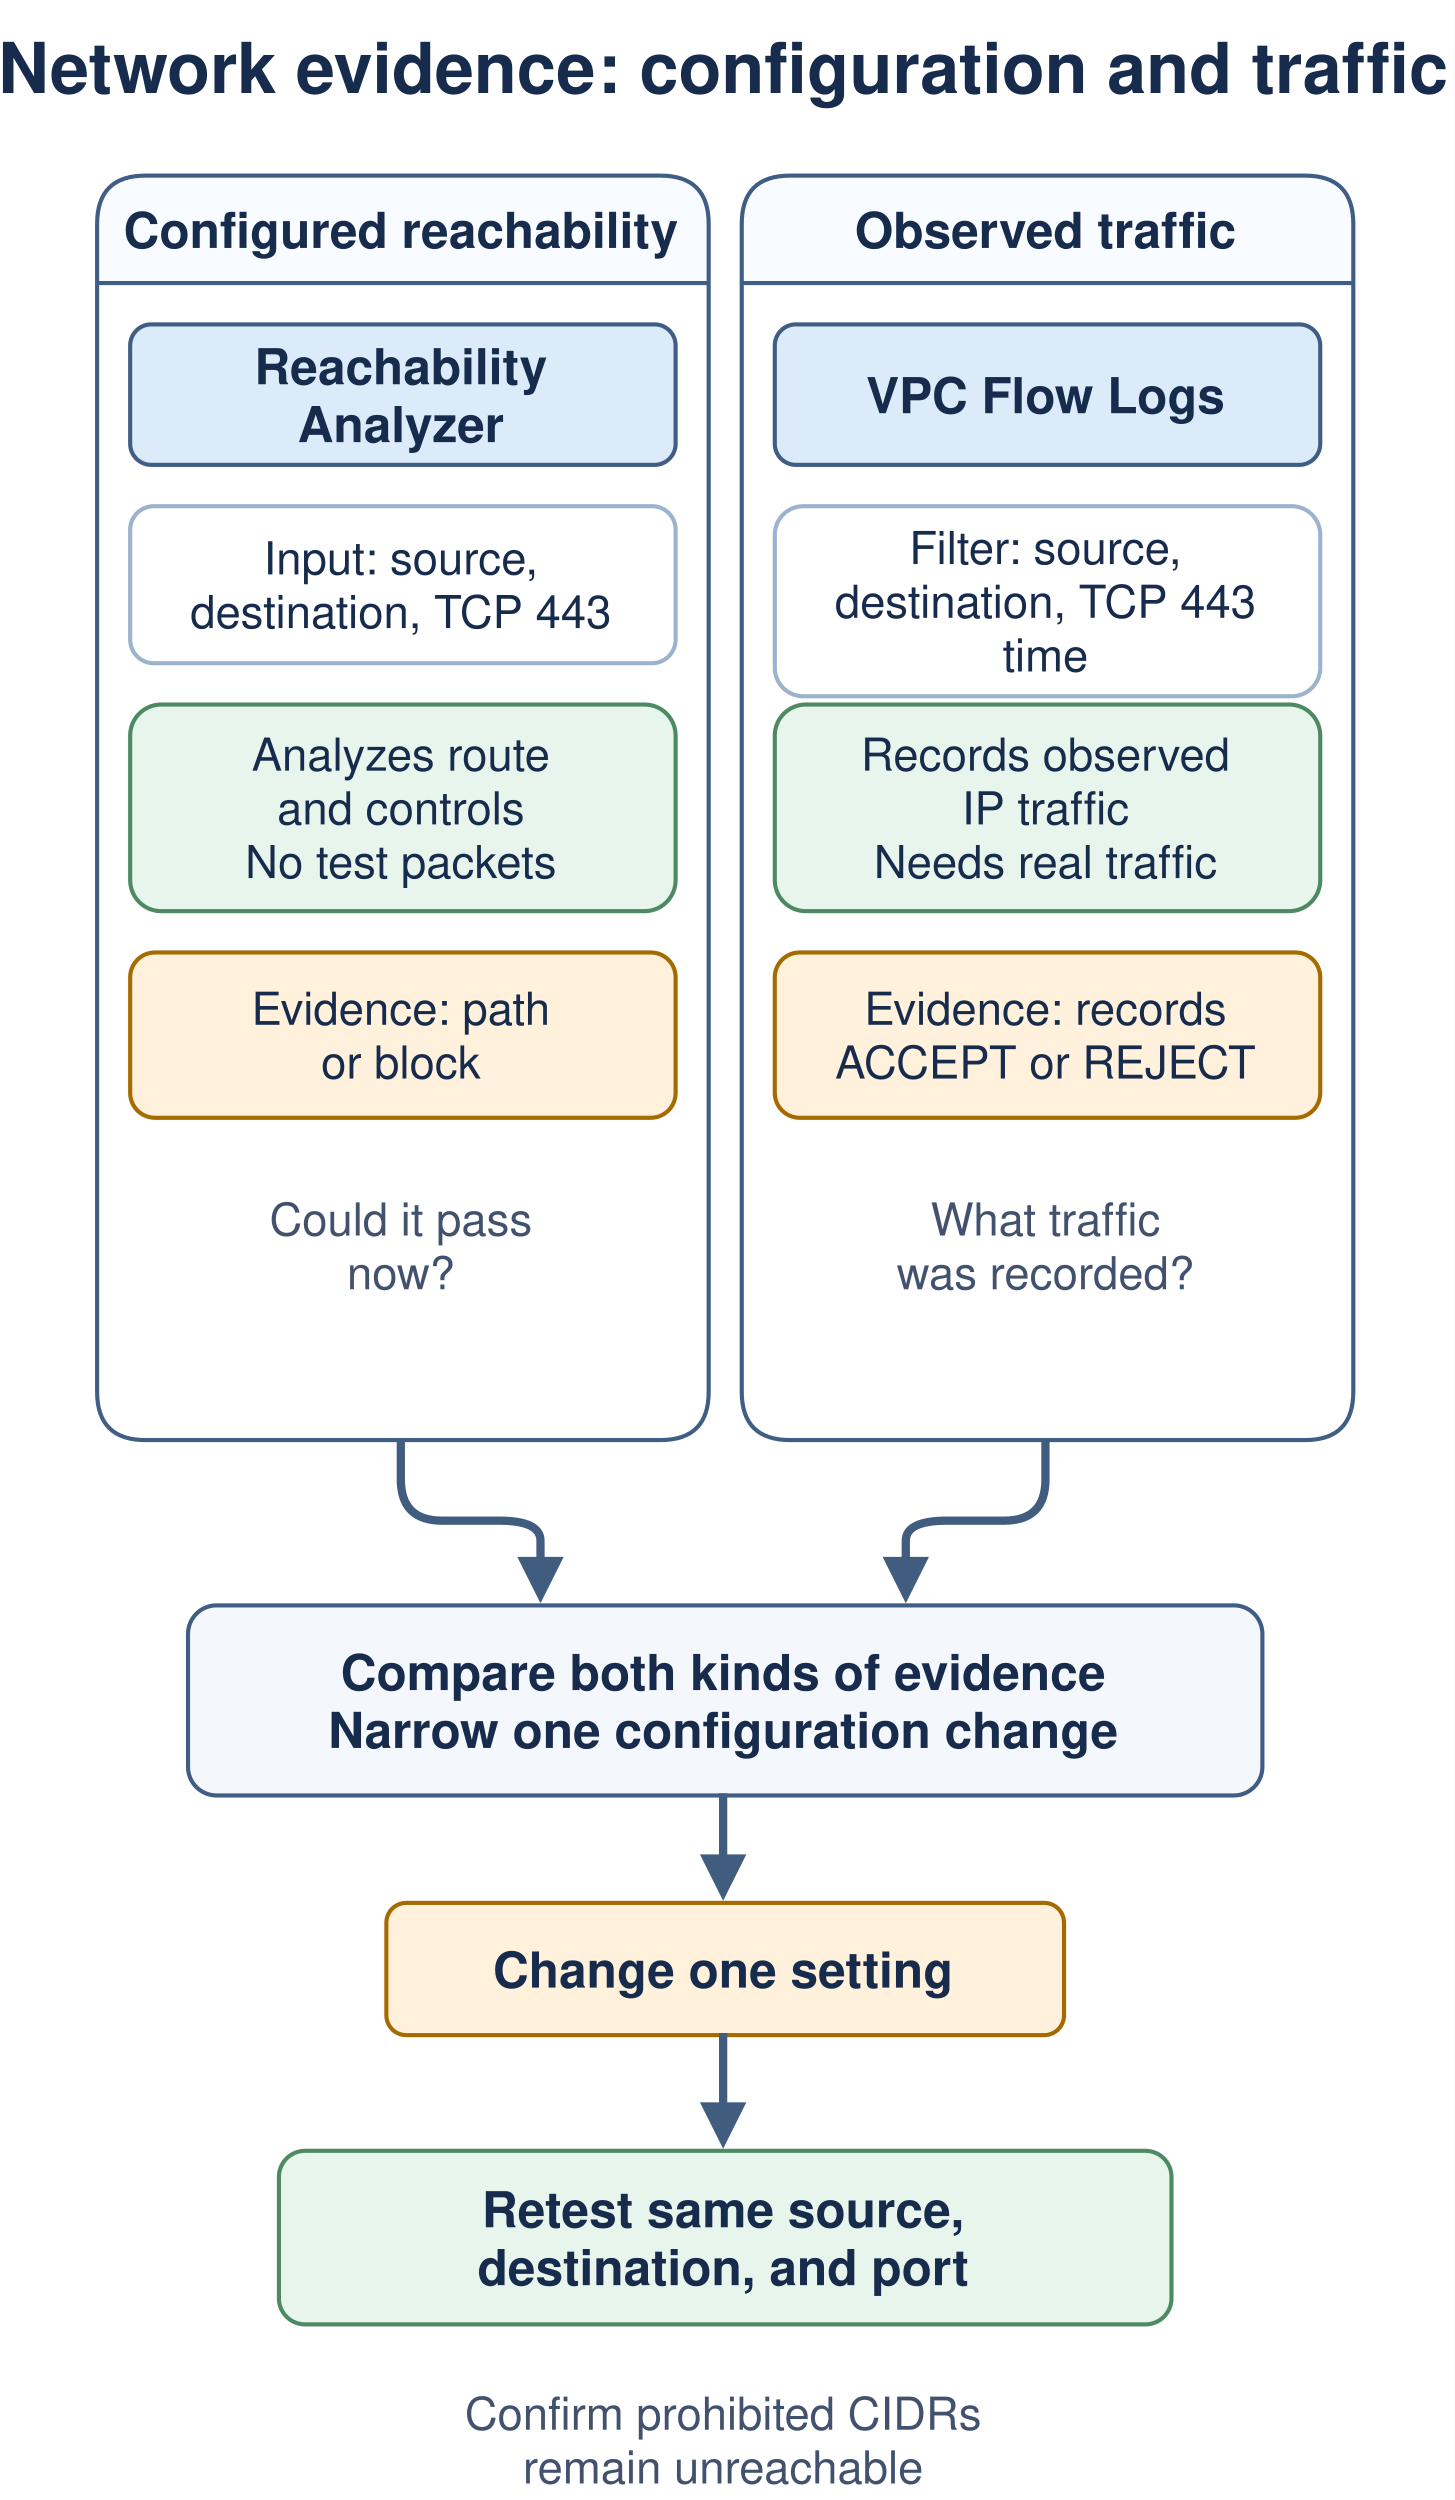
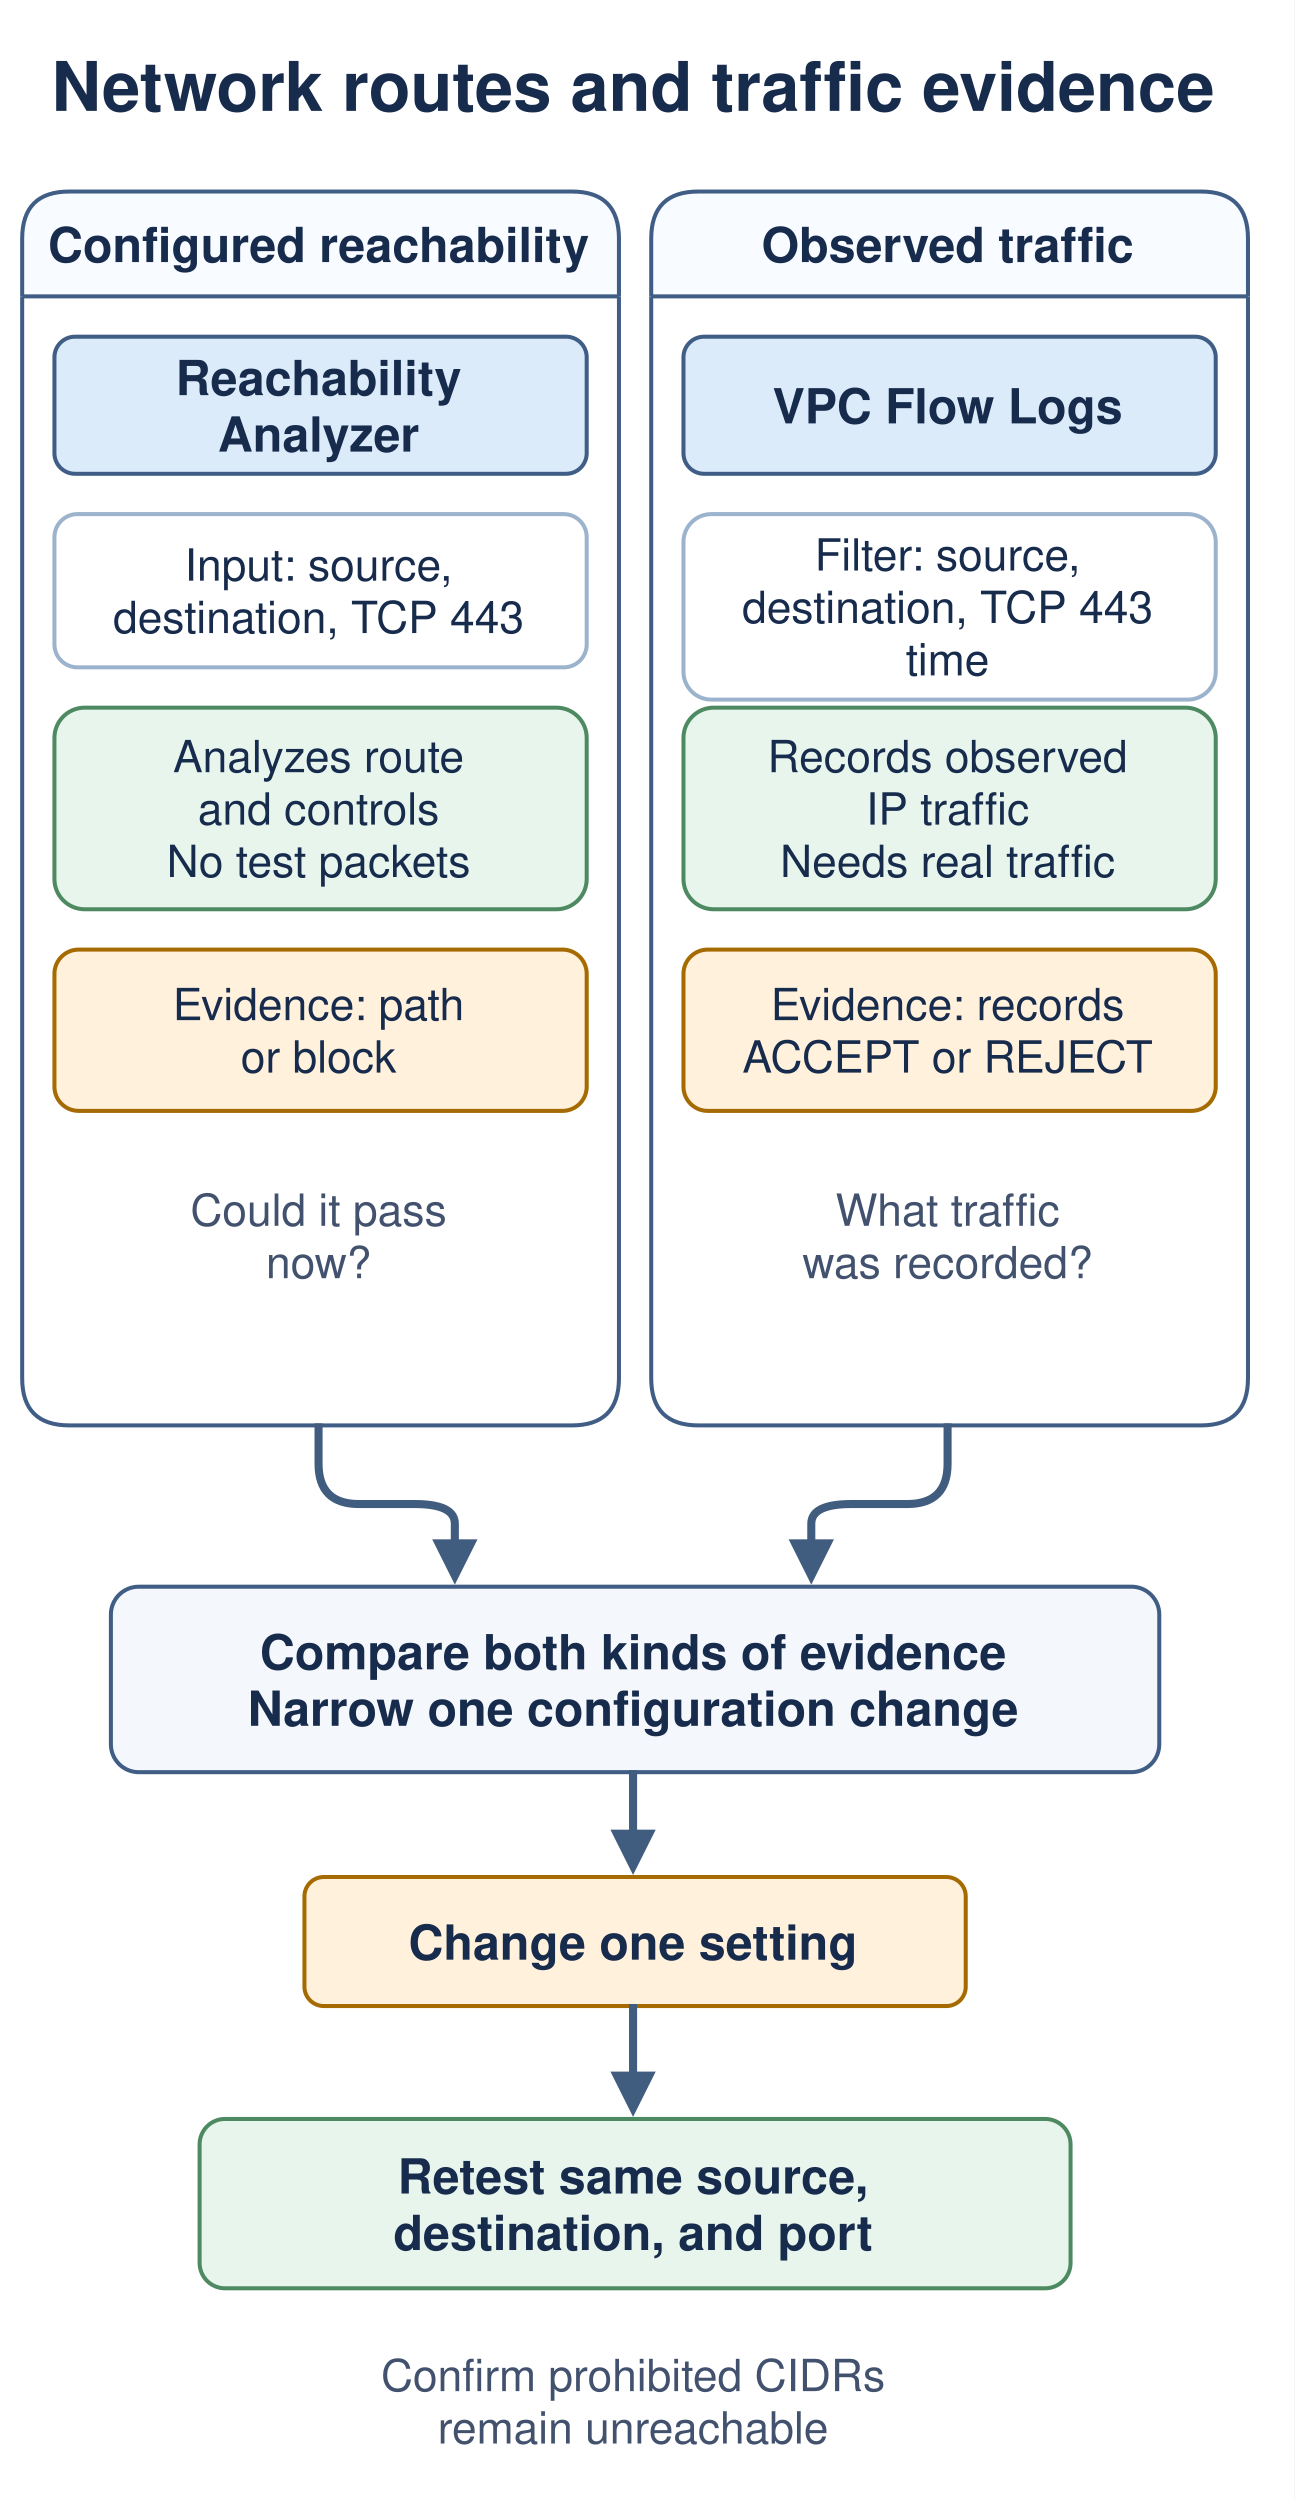
- <svg xmlns="http://www.w3.org/2000/svg" style="background: #ffffff; background-color: #ffffff; color-scheme: light;" version="1.1" width="352px" height="605px" viewBox="0 0 352 605">
+ <svg xmlns="http://www.w3.org/2000/svg" style="background: #ffffff; background-color: #ffffff; color-scheme: light;" version="1.1" width="321px" height="620px" viewBox="0 0 321 620">
  <defs />
  <rect fill="#ffffff" width="100%" height="100%" x="0" y="0" style="fill: rgb(255, 255, 255);" />
  <g>
    <g data-cell-id="0">
      <g data-cell-id="1">
        <g data-cell-id="title">
          <g>
-             <rect x="23" y="0" width="304" height="30" fill="none" stroke="none" pointer-events="all" />
+             <rect x="5" y="5" width="304" height="30" fill="none" stroke="none" pointer-events="all" />
          </g>
          <g>
            <g fill="#172B4D" font-family="Helvetica" font-weight="bold" text-anchor="middle" font-size="17px" style="fill: rgb(23, 43, 77);">
-               <text x="175" y="22.5">Network evidence: configuration and traffic</text>
+               <text x="157" y="27.5">Network routes and traffic evidence</text>
            </g>
          </g>
        </g>
        <g data-cell-id="left">
          <g transform="translate(0.5,0.5)">
-             <path d="M 171 68 L 171 53.7 Q 171 42 159.3 42 L 34.7 42 Q 23 42 23 53.7 L 23 68" fill="#f8fbff" stroke="#3f5d85" stroke-miterlimit="10" pointer-events="all" style="fill: rgb(248, 251, 255); stroke: rgb(63, 93, 133);" />
-             <path d="M 23 68 L 23 336.3 Q 23 348 34.7 348 L 159.3 348 Q 171 348 171 336.3 L 171 68" fill="none" stroke="#3f5d85" stroke-miterlimit="10" pointer-events="none" style="stroke: rgb(63, 93, 133);" />
-             <path d="M 23 68 L 171 68" fill="none" stroke="#3f5d85" stroke-miterlimit="10" pointer-events="none" style="stroke: rgb(63, 93, 133);" />
-           </g>
-           <g>
-             <g fill="#172B4D" font-family="Helvetica" font-weight="bold" text-anchor="middle" font-size="12px" style="fill: rgb(23, 43, 77);">
-               <text x="97" y="60">Configured reachability</text>
+             <path d="M 153 73 L 153 58.7 Q 153 47 141.3 47 L 16.7 47 Q 5 47 5 58.7 L 5 73" fill="#f8fbff" stroke="#3f5d85" stroke-miterlimit="10" pointer-events="all" style="fill: rgb(248, 251, 255); stroke: rgb(63, 93, 133);" />
+             <path d="M 5 73 L 5 341.3 Q 5 353 16.7 353 L 141.3 353 Q 153 353 153 341.3 L 153 73" fill="none" stroke="#3f5d85" stroke-miterlimit="10" pointer-events="none" style="stroke: rgb(63, 93, 133);" />
+             <path d="M 5 73 L 153 73" fill="none" stroke="#3f5d85" stroke-miterlimit="10" pointer-events="none" style="stroke: rgb(63, 93, 133);" />
+           </g>
+           <g>
+             <g fill="#172B4D" font-family="Helvetica" font-weight="bold" text-anchor="middle" font-size="12px" style="fill: rgb(23, 43, 77);">
+               <text x="79" y="65">Configured reachability</text>
            </g>
          </g>
        </g>
        <g data-cell-id="right">
          <g transform="translate(0.5,0.5)">
-             <path d="M 327 68 L 327 53.7 Q 327 42 315.3 42 L 190.7 42 Q 179 42 179 53.7 L 179 68" fill="#f8fbff" stroke="#3f5d85" stroke-miterlimit="10" pointer-events="all" style="fill: rgb(248, 251, 255); stroke: rgb(63, 93, 133);" />
-             <path d="M 179 68 L 179 336.3 Q 179 348 190.7 348 L 315.3 348 Q 327 348 327 336.3 L 327 68" fill="none" stroke="#3f5d85" stroke-miterlimit="10" pointer-events="none" style="stroke: rgb(63, 93, 133);" />
-             <path d="M 179 68 L 327 68" fill="none" stroke="#3f5d85" stroke-miterlimit="10" pointer-events="none" style="stroke: rgb(63, 93, 133);" />
-           </g>
-           <g>
-             <g fill="#172B4D" font-family="Helvetica" font-weight="bold" text-anchor="middle" font-size="12px" style="fill: rgb(23, 43, 77);">
-               <text x="253" y="60">Observed traffic</text>
+             <path d="M 309 73 L 309 58.7 Q 309 47 297.3 47 L 172.7 47 Q 161 47 161 58.7 L 161 73" fill="#f8fbff" stroke="#3f5d85" stroke-miterlimit="10" pointer-events="all" style="fill: rgb(248, 251, 255); stroke: rgb(63, 93, 133);" />
+             <path d="M 161 73 L 161 341.3 Q 161 353 172.7 353 L 297.3 353 Q 309 353 309 341.3 L 309 73" fill="none" stroke="#3f5d85" stroke-miterlimit="10" pointer-events="none" style="stroke: rgb(63, 93, 133);" />
+             <path d="M 161 73 L 309 73" fill="none" stroke="#3f5d85" stroke-miterlimit="10" pointer-events="none" style="stroke: rgb(63, 93, 133);" />
+           </g>
+           <g>
+             <g fill="#172B4D" font-family="Helvetica" font-weight="bold" text-anchor="middle" font-size="12px" style="fill: rgb(23, 43, 77);">
+               <text x="235" y="65">Observed traffic</text>
            </g>
          </g>
        </g>
        <g data-cell-id="ra">
          <g transform="translate(0.5,0.5)">
-             <rect x="31" y="78" width="132" height="34" rx="5.1" ry="5.1" fill="#dcebfa" stroke="#3f5d85" pointer-events="all" style="fill: rgb(220, 235, 250); stroke: rgb(63, 93, 133);" />
-           </g>
-           <g>
-             <g fill="#172B4D" font-family="Helvetica" font-weight="bold" text-anchor="middle" font-size="12px" style="fill: rgb(23, 43, 77);">
-               <text x="97" y="93">Reachability</text>
-               <text x="97" y="107">Analyzer</text>
+             <rect x="13" y="83" width="132" height="34" rx="5.1" ry="5.1" fill="#dcebfa" stroke="#3f5d85" pointer-events="all" style="fill: rgb(220, 235, 250); stroke: rgb(63, 93, 133);" />
+           </g>
+           <g>
+             <g fill="#172B4D" font-family="Helvetica" font-weight="bold" text-anchor="middle" font-size="12px" style="fill: rgb(23, 43, 77);">
+               <text x="79" y="98">Reachability</text>
+               <text x="79" y="112">Analyzer</text>
            </g>
          </g>
        </g>
        <g data-cell-id="raInput">
          <g transform="translate(0.5,0.5)">
-             <rect x="31" y="122" width="132" height="38" rx="5.7" ry="5.7" fill="#ffffff" stroke="#9bb3cc" pointer-events="all" style="fill: rgb(255, 255, 255); stroke: rgb(155, 179, 204);" />
-           </g>
-           <g>
-             <g fill="#172B4D" font-family="Helvetica" text-anchor="middle" font-size="11px" style="fill: rgb(23, 43, 77);">
-               <text x="97" y="139">Input: source,</text>
-               <text x="97" y="152">destination, TCP 443</text>
+             <rect x="13" y="127" width="132" height="38" rx="5.7" ry="5.7" fill="#ffffff" stroke="#9bb3cc" pointer-events="all" style="fill: rgb(255, 255, 255); stroke: rgb(155, 179, 204);" />
+           </g>
+           <g>
+             <g fill="#172B4D" font-family="Helvetica" text-anchor="middle" font-size="11px" style="fill: rgb(23, 43, 77);">
+               <text x="79" y="144">Input: source,</text>
+               <text x="79" y="157">destination, TCP 443</text>
            </g>
          </g>
        </g>
        <g data-cell-id="raFact">
          <g transform="translate(0.5,0.5)">
-             <rect x="31" y="170" width="132" height="50" rx="7.5" ry="7.5" fill="#e7f5ed" stroke="#4d8a62" pointer-events="all" style="fill: rgb(231, 245, 237); stroke: rgb(77, 138, 98);" />
-           </g>
-           <g>
-             <g fill="#172B4D" font-family="Helvetica" text-anchor="middle" font-size="11px" style="fill: rgb(23, 43, 77);">
-               <text x="97" y="186.5">Analyzes route</text>
-               <text x="97" y="199.5">and controls</text>
-               <text x="97" y="212.5">No test packets</text>
+             <rect x="13" y="175" width="132" height="50" rx="7.5" ry="7.5" fill="#e7f5ed" stroke="#4d8a62" pointer-events="all" style="fill: rgb(231, 245, 237); stroke: rgb(77, 138, 98);" />
+           </g>
+           <g>
+             <g fill="#172B4D" font-family="Helvetica" text-anchor="middle" font-size="11px" style="fill: rgb(23, 43, 77);">
+               <text x="79" y="191.5">Analyzes route</text>
+               <text x="79" y="204.5">and controls</text>
+               <text x="79" y="217.5">No test packets</text>
            </g>
          </g>
        </g>
        <g data-cell-id="raResult">
          <g transform="translate(0.5,0.5)">
-             <rect x="31" y="230" width="132" height="40" rx="6" ry="6" fill="#fff1dc" stroke="#a56a00" pointer-events="all" style="fill: rgb(255, 241, 220); stroke: rgb(165, 106, 0);" />
-           </g>
-           <g>
-             <g fill="#172B4D" font-family="Helvetica" text-anchor="middle" font-size="11px" style="fill: rgb(23, 43, 77);">
-               <text x="97" y="248">Evidence: path</text>
-               <text x="97" y="261">or block</text>
+             <rect x="13" y="235" width="132" height="40" rx="6" ry="6" fill="#fff1dc" stroke="#a56a00" pointer-events="all" style="fill: rgb(255, 241, 220); stroke: rgb(165, 106, 0);" />
+           </g>
+           <g>
+             <g fill="#172B4D" font-family="Helvetica" text-anchor="middle" font-size="11px" style="fill: rgb(23, 43, 77);">
+               <text x="79" y="253">Evidence: path</text>
+               <text x="79" y="266">or block</text>
            </g>
          </g>
        </g>
        <g data-cell-id="raScope">
          <g>
-             <rect x="31" y="286" width="132" height="30" fill="none" stroke="none" pointer-events="all" />
+             <rect x="13" y="291" width="132" height="30" fill="none" stroke="none" pointer-events="all" />
          </g>
          <g>
            <g fill="#42526E" font-family="Helvetica" text-anchor="middle" font-size="11px" style="fill: rgb(66, 82, 110);">
-               <text x="97" y="299">Could it pass</text>
-               <text x="97" y="312">now?</text>
+               <text x="79" y="304">Could it pass</text>
+               <text x="79" y="317">now?</text>
            </g>
          </g>
        </g>
        <g data-cell-id="fl">
          <g transform="translate(0.5,0.5)">
-             <rect x="187" y="78" width="132" height="34" rx="5.1" ry="5.1" fill="#dcebfa" stroke="#3f5d85" pointer-events="all" style="fill: rgb(220, 235, 250); stroke: rgb(63, 93, 133);" />
-           </g>
-           <g>
-             <g fill="#172B4D" font-family="Helvetica" font-weight="bold" text-anchor="middle" font-size="12px" style="fill: rgb(23, 43, 77);">
-               <text x="253" y="100">VPC Flow Logs</text>
+             <rect x="169" y="83" width="132" height="34" rx="5.1" ry="5.1" fill="#dcebfa" stroke="#3f5d85" pointer-events="all" style="fill: rgb(220, 235, 250); stroke: rgb(63, 93, 133);" />
+           </g>
+           <g>
+             <g fill="#172B4D" font-family="Helvetica" font-weight="bold" text-anchor="middle" font-size="12px" style="fill: rgb(23, 43, 77);">
+               <text x="235" y="105">VPC Flow Logs</text>
            </g>
          </g>
        </g>
        <g data-cell-id="flInput">
          <g transform="translate(0.5,0.5)">
-             <rect x="187" y="122" width="132" height="46" rx="6.9" ry="6.9" fill="#ffffff" stroke="#9bb3cc" pointer-events="all" style="fill: rgb(255, 255, 255); stroke: rgb(155, 179, 204);" />
-           </g>
-           <g>
-             <g fill="#172B4D" font-family="Helvetica" text-anchor="middle" font-size="11px" style="fill: rgb(23, 43, 77);">
-               <text x="253" y="136.5">Filter: source,</text>
-               <text x="253" y="149.5">destination, TCP 443</text>
-               <text x="253" y="162.5">time</text>
+             <rect x="169" y="127" width="132" height="46" rx="6.9" ry="6.9" fill="#ffffff" stroke="#9bb3cc" pointer-events="all" style="fill: rgb(255, 255, 255); stroke: rgb(155, 179, 204);" />
+           </g>
+           <g>
+             <g fill="#172B4D" font-family="Helvetica" text-anchor="middle" font-size="11px" style="fill: rgb(23, 43, 77);">
+               <text x="235" y="141.5">Filter: source,</text>
+               <text x="235" y="154.5">destination, TCP 443</text>
+               <text x="235" y="167.5">time</text>
            </g>
          </g>
        </g>
        <g data-cell-id="flFact">
          <g transform="translate(0.5,0.5)">
-             <rect x="187" y="170" width="132" height="50" rx="7.5" ry="7.5" fill="#e7f5ed" stroke="#4d8a62" pointer-events="all" style="fill: rgb(231, 245, 237); stroke: rgb(77, 138, 98);" />
-           </g>
-           <g>
-             <g fill="#172B4D" font-family="Helvetica" text-anchor="middle" font-size="11px" style="fill: rgb(23, 43, 77);">
-               <text x="253" y="186.5">Records observed</text>
-               <text x="253" y="199.5">IP traffic</text>
-               <text x="253" y="212.5">Needs real traffic</text>
+             <rect x="169" y="175" width="132" height="50" rx="7.5" ry="7.5" fill="#e7f5ed" stroke="#4d8a62" pointer-events="all" style="fill: rgb(231, 245, 237); stroke: rgb(77, 138, 98);" />
+           </g>
+           <g>
+             <g fill="#172B4D" font-family="Helvetica" text-anchor="middle" font-size="11px" style="fill: rgb(23, 43, 77);">
+               <text x="235" y="191.5">Records observed</text>
+               <text x="235" y="204.5">IP traffic</text>
+               <text x="235" y="217.5">Needs real traffic</text>
            </g>
          </g>
        </g>
        <g data-cell-id="flResult">
          <g transform="translate(0.5,0.5)">
-             <rect x="187" y="230" width="132" height="40" rx="6" ry="6" fill="#fff1dc" stroke="#a56a00" pointer-events="all" style="fill: rgb(255, 241, 220); stroke: rgb(165, 106, 0);" />
-           </g>
-           <g>
-             <g fill="#172B4D" font-family="Helvetica" text-anchor="middle" font-size="11px" style="fill: rgb(23, 43, 77);">
-               <text x="253" y="248">Evidence: records</text>
-               <text x="253" y="261">ACCEPT or REJECT</text>
+             <rect x="169" y="235" width="132" height="40" rx="6" ry="6" fill="#fff1dc" stroke="#a56a00" pointer-events="all" style="fill: rgb(255, 241, 220); stroke: rgb(165, 106, 0);" />
+           </g>
+           <g>
+             <g fill="#172B4D" font-family="Helvetica" text-anchor="middle" font-size="11px" style="fill: rgb(23, 43, 77);">
+               <text x="235" y="253">Evidence: records</text>
+               <text x="235" y="266">ACCEPT or REJECT</text>
            </g>
          </g>
        </g>
        <g data-cell-id="flScope">
          <g>
-             <rect x="187" y="286" width="132" height="30" fill="none" stroke="none" pointer-events="all" />
+             <rect x="169" y="291" width="132" height="30" fill="none" stroke="none" pointer-events="all" />
          </g>
          <g>
            <g fill="#42526E" font-family="Helvetica" text-anchor="middle" font-size="11px" style="fill: rgb(66, 82, 110);">
-               <text x="253" y="299">What traffic</text>
-               <text x="253" y="312">was recorded?</text>
+               <text x="235" y="304">What traffic</text>
+               <text x="235" y="317">was recorded?</text>
            </g>
          </g>
        </g>
        <g data-cell-id="compare">
          <g transform="translate(0.5,0.5)">
-             <rect x="45" y="388" width="260" height="46" rx="6.9" ry="6.9" fill="#f4f7fb" stroke="#3f5d85" pointer-events="all" style="fill: rgb(244, 247, 251); stroke: rgb(63, 93, 133);" />
-           </g>
-           <g>
-             <g fill="#172B4D" font-family="Helvetica" font-weight="bold" text-anchor="middle" font-size="12px" style="fill: rgb(23, 43, 77);">
-               <text x="175" y="409">Compare both kinds of evidence</text>
-               <text x="175" y="423">Narrow one configuration change</text>
+             <rect x="27" y="393" width="260" height="46" rx="6.9" ry="6.9" fill="#f4f7fb" stroke="#3f5d85" pointer-events="all" style="fill: rgb(244, 247, 251); stroke: rgb(63, 93, 133);" />
+           </g>
+           <g>
+             <g fill="#172B4D" font-family="Helvetica" font-weight="bold" text-anchor="middle" font-size="12px" style="fill: rgb(23, 43, 77);">
+               <text x="157" y="414">Compare both kinds of evidence</text>
+               <text x="157" y="428">Narrow one configuration change</text>
            </g>
          </g>
        </g>
        <g data-cell-id="change">
          <g transform="translate(0.5,0.5)">
-             <rect x="93" y="460" width="164" height="32" rx="4.8" ry="4.8" fill="#fff1dc" stroke="#a56a00" pointer-events="all" style="fill: rgb(255, 241, 220); stroke: rgb(165, 106, 0);" />
-           </g>
-           <g>
-             <g fill="#172B4D" font-family="Helvetica" font-weight="bold" text-anchor="middle" font-size="12px" style="fill: rgb(23, 43, 77);">
-               <text x="175" y="481">Change one setting</text>
+             <rect x="75" y="465" width="164" height="32" rx="4.8" ry="4.8" fill="#fff1dc" stroke="#a56a00" pointer-events="all" style="fill: rgb(255, 241, 220); stroke: rgb(165, 106, 0);" />
+           </g>
+           <g>
+             <g fill="#172B4D" font-family="Helvetica" font-weight="bold" text-anchor="middle" font-size="12px" style="fill: rgb(23, 43, 77);">
+               <text x="157" y="486">Change one setting</text>
            </g>
          </g>
        </g>
        <g data-cell-id="retest">
          <g transform="translate(0.5,0.5)">
-             <rect x="67" y="520" width="216" height="42" rx="6.3" ry="6.3" fill="#e7f5ed" stroke="#4d8a62" pointer-events="all" style="fill: rgb(231, 245, 237); stroke: rgb(77, 138, 98);" />
-           </g>
-           <g>
-             <g fill="#172B4D" font-family="Helvetica" font-weight="bold" text-anchor="middle" font-size="12px" style="fill: rgb(23, 43, 77);">
-               <text x="175" y="539">Retest same source,</text>
-               <text x="175" y="553">destination, and port</text>
+             <rect x="49" y="525" width="216" height="42" rx="6.3" ry="6.3" fill="#e7f5ed" stroke="#4d8a62" pointer-events="all" style="fill: rgb(231, 245, 237); stroke: rgb(77, 138, 98);" />
+           </g>
+           <g>
+             <g fill="#172B4D" font-family="Helvetica" font-weight="bold" text-anchor="middle" font-size="12px" style="fill: rgb(23, 43, 77);">
+               <text x="157" y="544">Retest same source,</text>
+               <text x="157" y="558">destination, and port</text>
            </g>
          </g>
        </g>
        <g data-cell-id="guard">
          <g>
-             <rect x="67" y="576" width="216" height="28" fill="none" stroke="none" pointer-events="all" />
+             <rect x="49" y="581" width="216" height="28" fill="none" stroke="none" pointer-events="all" />
          </g>
          <g>
            <g fill="#42526E" font-family="Helvetica" text-anchor="middle" font-size="11px" style="fill: rgb(66, 82, 110);">
-               <text x="175" y="588">Confirm prohibited CIDRs</text>
-               <text x="175" y="601">remain unreachable</text>
+               <text x="157" y="593">Confirm prohibited CIDRs</text>
+               <text x="157" y="606">remain unreachable</text>
            </g>
          </g>
        </g>
        <g data-cell-id="e1">
          <g>
-             <path d="M 97 348 L 97 358 Q 97 368 107 368 L 120.8 368 Q 130.8 368 130.8 372.88 L 130.8 377.76" fill="none" stroke="#405c7f" stroke-width="2" stroke-miterlimit="10" pointer-events="stroke" style="stroke: rgb(64, 92, 127);" />
-             <path d="M 130.8 385.76 L 126.8 377.76 L 134.8 377.76 Z" fill="#405c7f" stroke="#405c7f" stroke-width="2" stroke-miterlimit="10" pointer-events="all" style="fill: rgb(64, 92, 127); stroke: rgb(64, 92, 127);" />
+             <path d="M 79 353 L 79 363 Q 79 373 89 373 L 102.8 373 Q 112.8 373 112.8 377.88 L 112.8 382.76" fill="none" stroke="#405c7f" stroke-width="2" stroke-miterlimit="10" pointer-events="stroke" style="stroke: rgb(64, 92, 127);" />
+             <path d="M 112.8 390.76 L 108.8 382.76 L 116.8 382.76 Z" fill="#405c7f" stroke="#405c7f" stroke-width="2" stroke-miterlimit="10" pointer-events="all" style="fill: rgb(64, 92, 127); stroke: rgb(64, 92, 127);" />
          </g>
        </g>
        <g data-cell-id="e2">
          <g>
-             <path d="M 253 348 L 253 358 Q 253 368 243 368 L 229.2 368 Q 219.2 368 219.2 372.88 L 219.2 377.76" fill="none" stroke="#405c7f" stroke-width="2" stroke-miterlimit="10" pointer-events="stroke" style="stroke: rgb(64, 92, 127);" />
-             <path d="M 219.2 385.76 L 215.2 377.76 L 223.2 377.76 Z" fill="#405c7f" stroke="#405c7f" stroke-width="2" stroke-miterlimit="10" pointer-events="all" style="fill: rgb(64, 92, 127); stroke: rgb(64, 92, 127);" />
+             <path d="M 235 353 L 235 363 Q 235 373 225 373 L 211.2 373 Q 201.2 373 201.2 377.88 L 201.2 382.76" fill="none" stroke="#405c7f" stroke-width="2" stroke-miterlimit="10" pointer-events="stroke" style="stroke: rgb(64, 92, 127);" />
+             <path d="M 201.2 390.76 L 197.2 382.76 L 205.2 382.76 Z" fill="#405c7f" stroke="#405c7f" stroke-width="2" stroke-miterlimit="10" pointer-events="all" style="fill: rgb(64, 92, 127); stroke: rgb(64, 92, 127);" />
          </g>
        </g>
        <g data-cell-id="e3">
          <g>
-             <path d="M 175 434 L 175 449.76" fill="none" stroke="#405c7f" stroke-width="2" stroke-miterlimit="10" pointer-events="stroke" style="stroke: rgb(64, 92, 127);" />
-             <path d="M 175 457.76 L 171 449.76 L 179 449.76 Z" fill="#405c7f" stroke="#405c7f" stroke-width="2" stroke-miterlimit="10" pointer-events="all" style="fill: rgb(64, 92, 127); stroke: rgb(64, 92, 127);" />
+             <path d="M 157 439 L 157 454.76" fill="none" stroke="#405c7f" stroke-width="2" stroke-miterlimit="10" pointer-events="stroke" style="stroke: rgb(64, 92, 127);" />
+             <path d="M 157 462.76 L 153 454.76 L 161 454.76 Z" fill="#405c7f" stroke="#405c7f" stroke-width="2" stroke-miterlimit="10" pointer-events="all" style="fill: rgb(64, 92, 127); stroke: rgb(64, 92, 127);" />
          </g>
        </g>
        <g data-cell-id="e4">
          <g>
-             <path d="M 175 492 L 175 509.76" fill="none" stroke="#405c7f" stroke-width="2" stroke-miterlimit="10" pointer-events="stroke" style="stroke: rgb(64, 92, 127);" />
-             <path d="M 175 517.76 L 171 509.76 L 179 509.76 Z" fill="#405c7f" stroke="#405c7f" stroke-width="2" stroke-miterlimit="10" pointer-events="all" style="fill: rgb(64, 92, 127); stroke: rgb(64, 92, 127);" />
+             <path d="M 157 497 L 157 514.76" fill="none" stroke="#405c7f" stroke-width="2" stroke-miterlimit="10" pointer-events="stroke" style="stroke: rgb(64, 92, 127);" />
+             <path d="M 157 522.76 L 153 514.76 L 161 514.76 Z" fill="#405c7f" stroke="#405c7f" stroke-width="2" stroke-miterlimit="10" pointer-events="all" style="fill: rgb(64, 92, 127); stroke: rgb(64, 92, 127);" />
          </g>
        </g>
      </g>
    </g>
  </g>
</svg>
